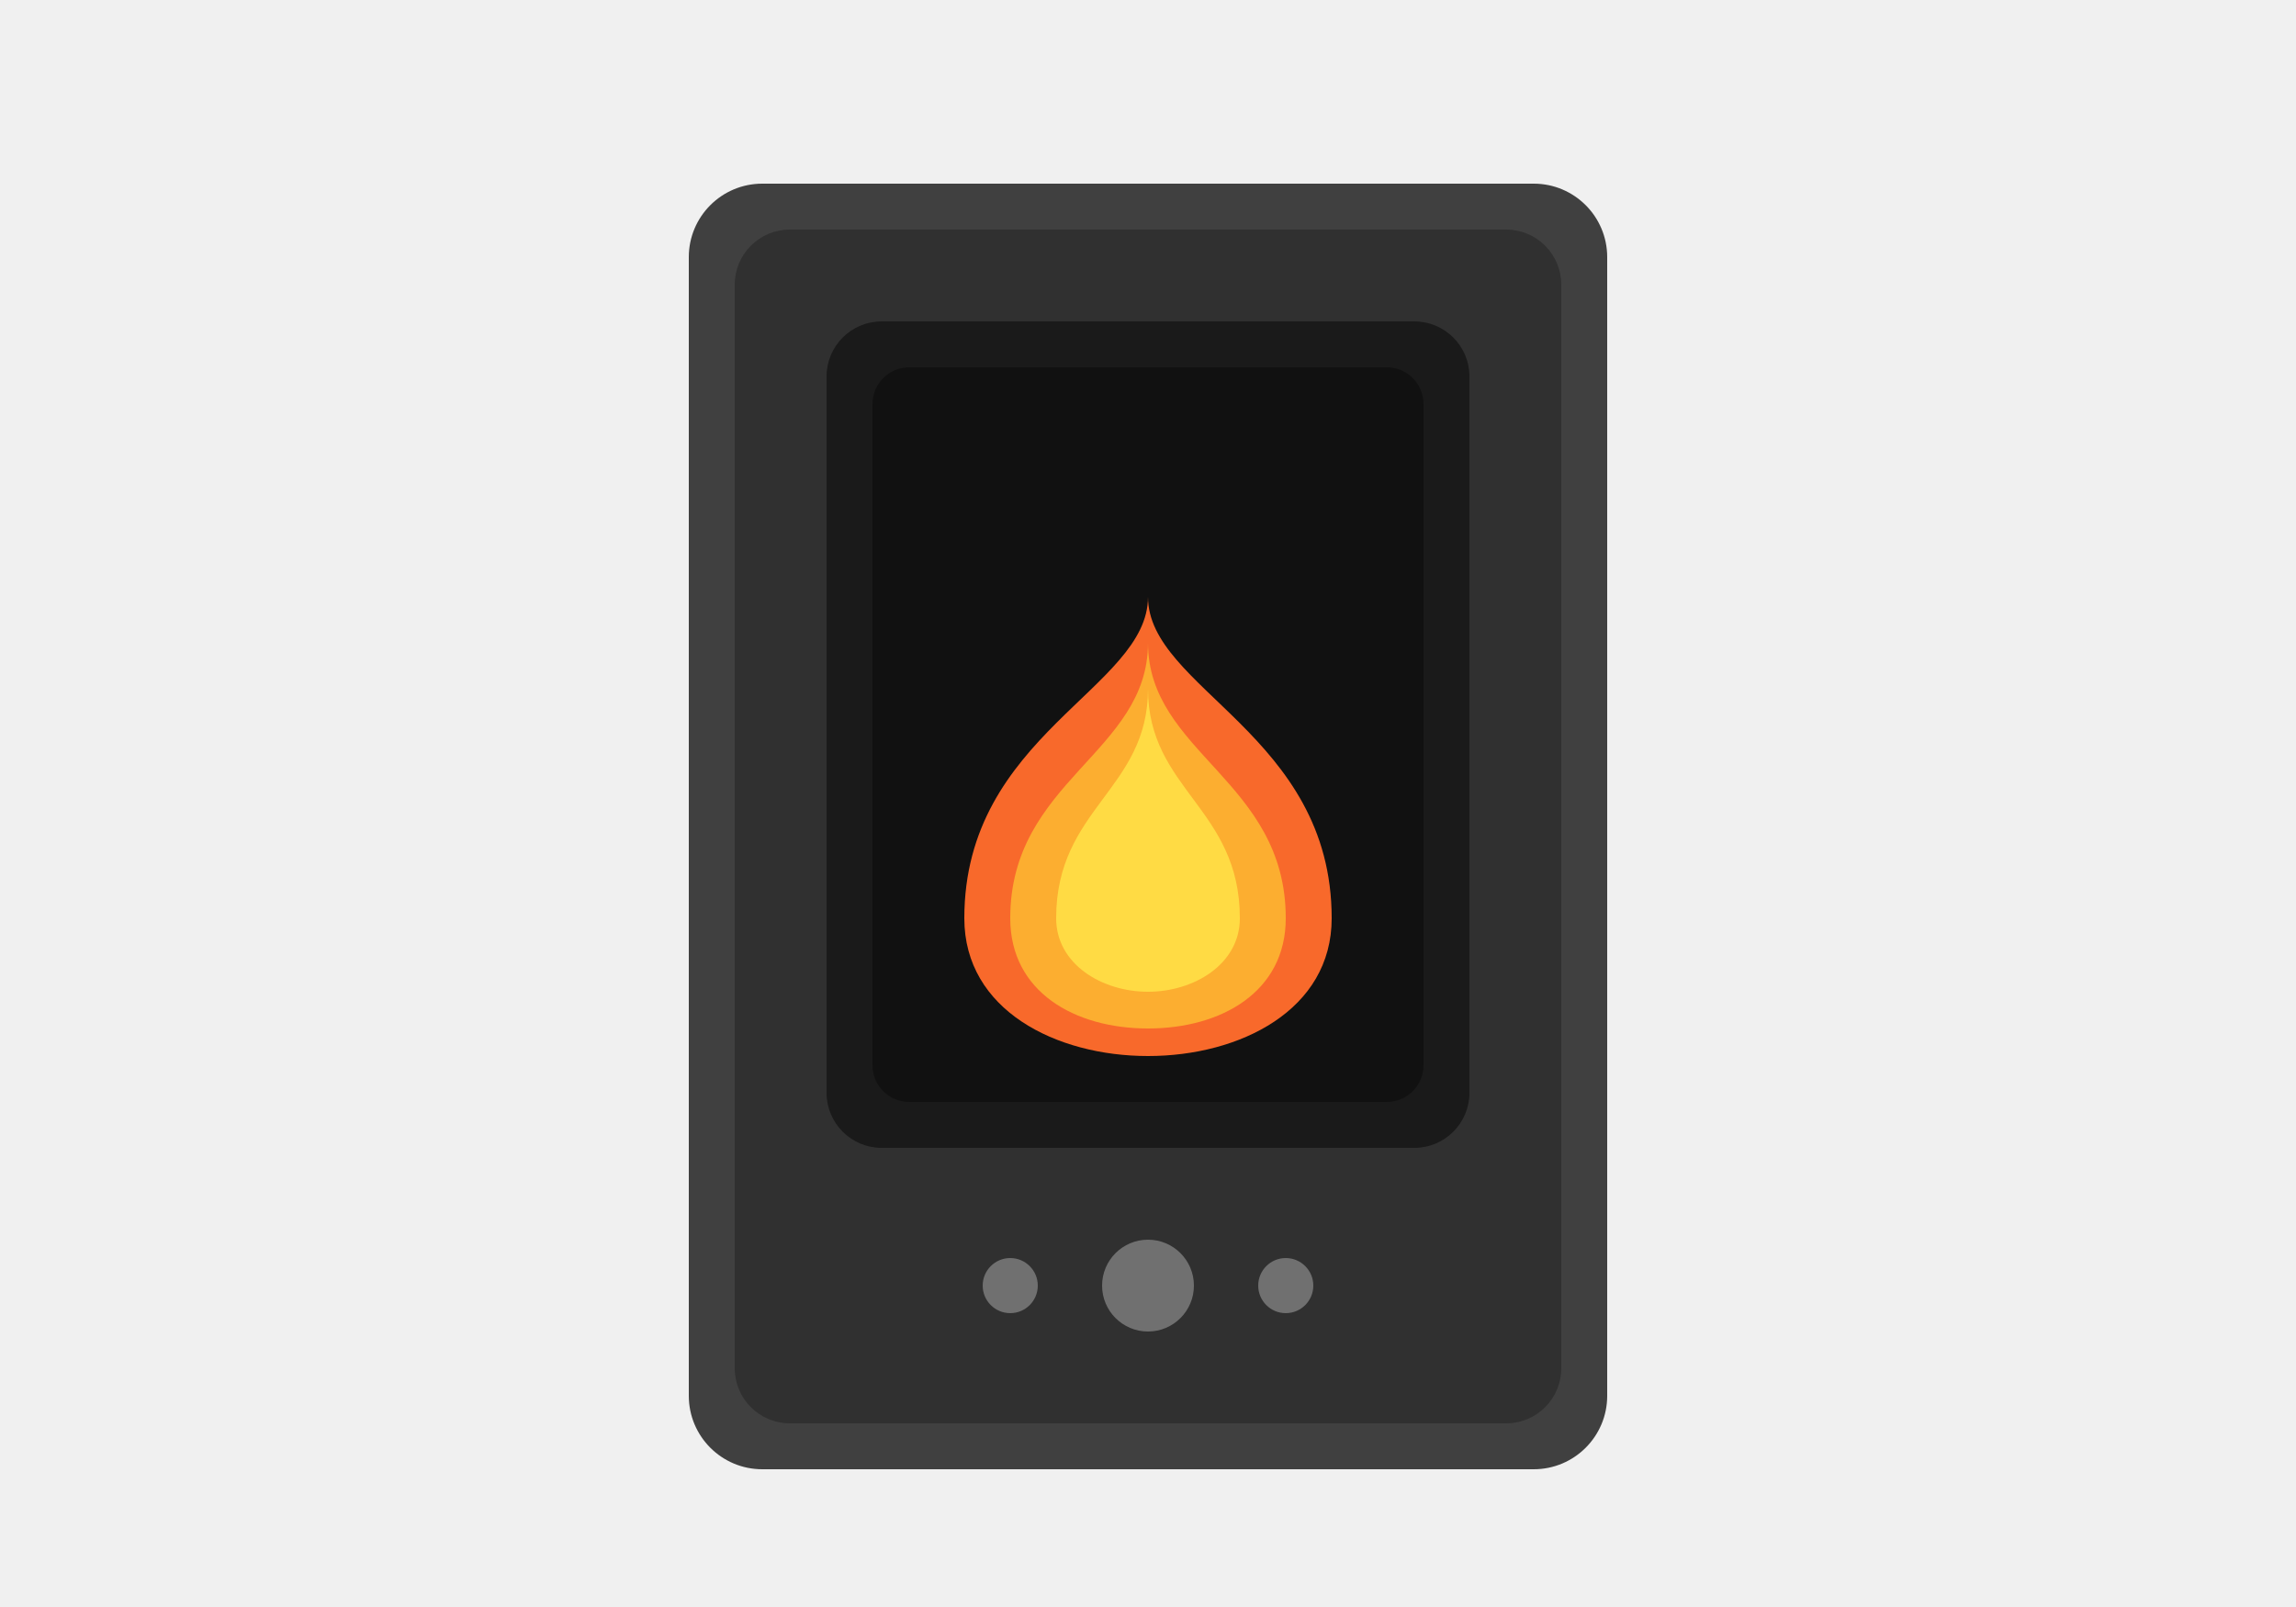
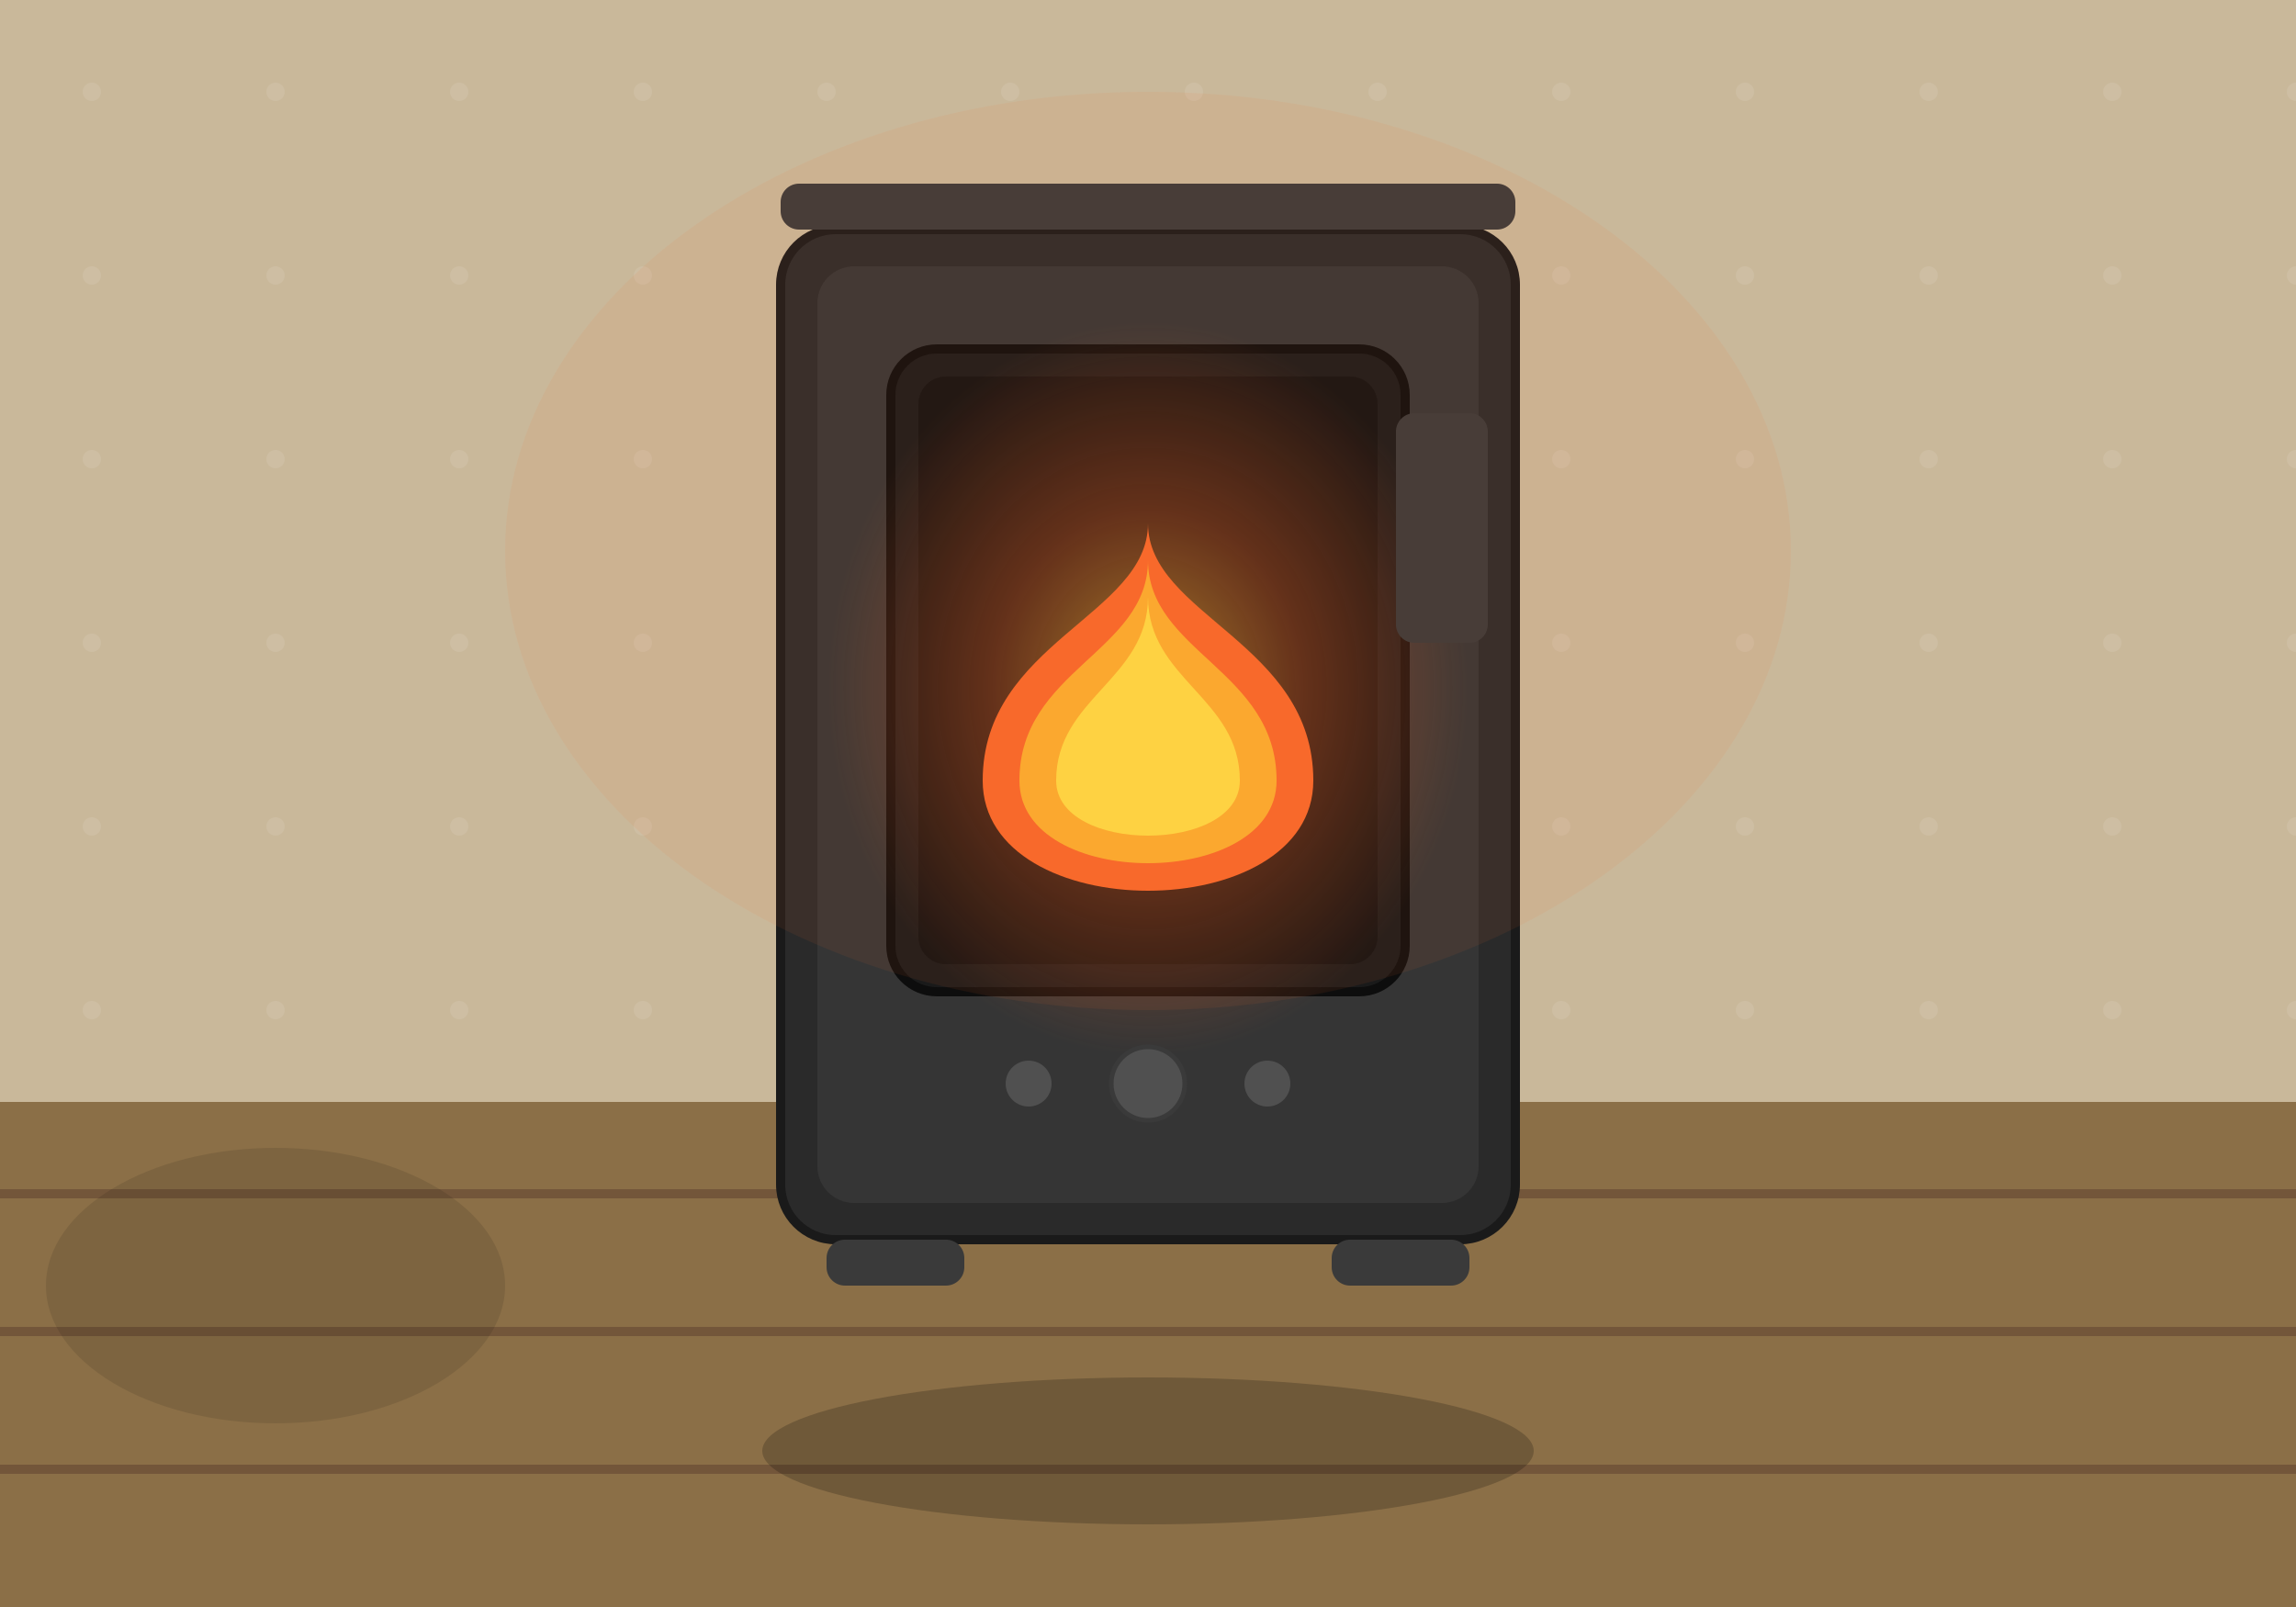
<svg xmlns="http://www.w3.org/2000/svg" width="250" height="175" viewBox="0 0 250 175" fill="none">
-   <rect x="75" y="20" width="100" height="140" rx="8" fill="#404040" />
-   <rect x="80" y="25" width="90" height="130" rx="6" fill="#303030" />
-   <rect x="90" y="35" width="70" height="90" rx="6" fill="#1a1a1a" />
-   <rect x="95" y="40" width="60" height="80" rx="4" fill="#111111" />
-   <path d="M105 100C105 80 125 75 125 65C125 75 145 80 145 100C145 110 135 115 125 115C115 115 105 110 105 100Z" fill="#f8692b" />
-   <path d="M110 100C110 85 125 82 125 70C125 82 140 85 140 100C140 108 133 112 125 112C117 112 110 108 110 100Z" fill="#fcae30" />
-   <path d="M115 100C115 88 125 86 125 75C125 86 135 88 135 100C135 105 130 108 125 108C120 108 115 105 115 100Z" fill="#ffdb44" />
-   <circle cx="125" cy="140" r="5" fill="#707070" />
-   <circle cx="110" cy="140" r="3" fill="#707070" />
-   <circle cx="140" cy="140" r="3" fill="#707070" />
+   <rect width="250" height="175" fill="#e8dcc8" />
+   <rect x="0" y="0" width="250" height="120" fill="#c9b89a" />
+   <rect x="0" y="0" width="250" height="120" fill="url(#wallTexture)" opacity="0.3" />
+   <rect x="0" y="120" width="250" height="55" fill="#8b6f47" />
+   <line x1="0" y1="130" x2="250" y2="130" stroke="#73563a" stroke-width="1" />
+   <line x1="0" y1="145" x2="250" y2="145" stroke="#73563a" stroke-width="1" />
+   <line x1="0" y1="160" x2="250" y2="160" stroke="#73563a" stroke-width="1" />
+   <ellipse cx="30" cy="140" rx="25" ry="15" fill="#000000" opacity="0.1" />
+   <ellipse cx="125" cy="158" rx="42" ry="8" fill="#000000" opacity="0.2" />
+   <rect x="85" y="25" width="80" height="110" rx="6" fill="#2a2a2a" stroke="#1a1a1a" stroke-width="1" />
+   <rect x="89" y="29" width="72" height="102" rx="4" fill="#353535" />
+   <rect x="97" y="38" width="56" height="70" rx="5" fill="#1a1a1a" stroke="#0d0d0d" stroke-width="1" />
+   <rect x="100" y="41" width="50" height="64" rx="3" fill="#111111" />
+   <defs>
+     <radialGradient id="fireGlow" cx="50%" cy="50%">
+       <stop offset="0%" style="stop-color:#ffdb44;stop-opacity:0.6" />
+       <stop offset="50%" style="stop-color:#f8692b;stop-opacity:0.3" />
+       <stop offset="100%" style="stop-color:#f8692b;stop-opacity:0" />
+     </radialGradient>
+     <pattern id="wallTexture" patternUnits="userSpaceOnUse" width="20" height="20">
+       <rect width="20" height="20" fill="none" />
+       <circle cx="10" cy="10" r="1" fill="#ffffff" opacity="0.3" />
+     </pattern>
+   </defs>
+   <ellipse cx="125" cy="75" rx="35" ry="40" fill="url(#fireGlow)" />
+   <path d="M107 85C107 70 125 67 125 57C125 67 143 70 143 85C143 93 134 97 125 97C116 97 107 93 107 85Z" fill="#f8692b" />
+   <path d="M111 85C111 73 125 71 125 61C125 71 139 73 139 85C139 91 132 94 125 94C118 94 111 91 111 85Z" fill="#fcae30" />
+   <path d="M115 85C115 76 125 74 125 65C125 74 135 76 135 85C135 89 130 91 125 91C120 91 115 89 115 85Z" fill="#ffdb44" />
+   <rect x="85" y="20" width="80" height="5" rx="2" fill="#3a3a3a" />
+   <rect x="90" y="135" width="15" height="5" rx="2" fill="#3a3a3a" />
+   <rect x="145" y="135" width="15" height="5" rx="2" fill="#3a3a3a" />
+   <circle cx="125" cy="118" r="4" fill="#505050" stroke="#3a3a3a" stroke-width="0.5" />
+   <circle cx="112" cy="118" r="2.5" fill="#505050" />
+   <circle cx="138" cy="118" r="2.5" fill="#505050" />
+   <rect x="152" y="45" width="10" height="25" rx="2" fill="#3a3a3a" />
+   <ellipse cx="125" cy="60" rx="70" ry="50" fill="#f8692b" opacity="0.08" />
</svg>
